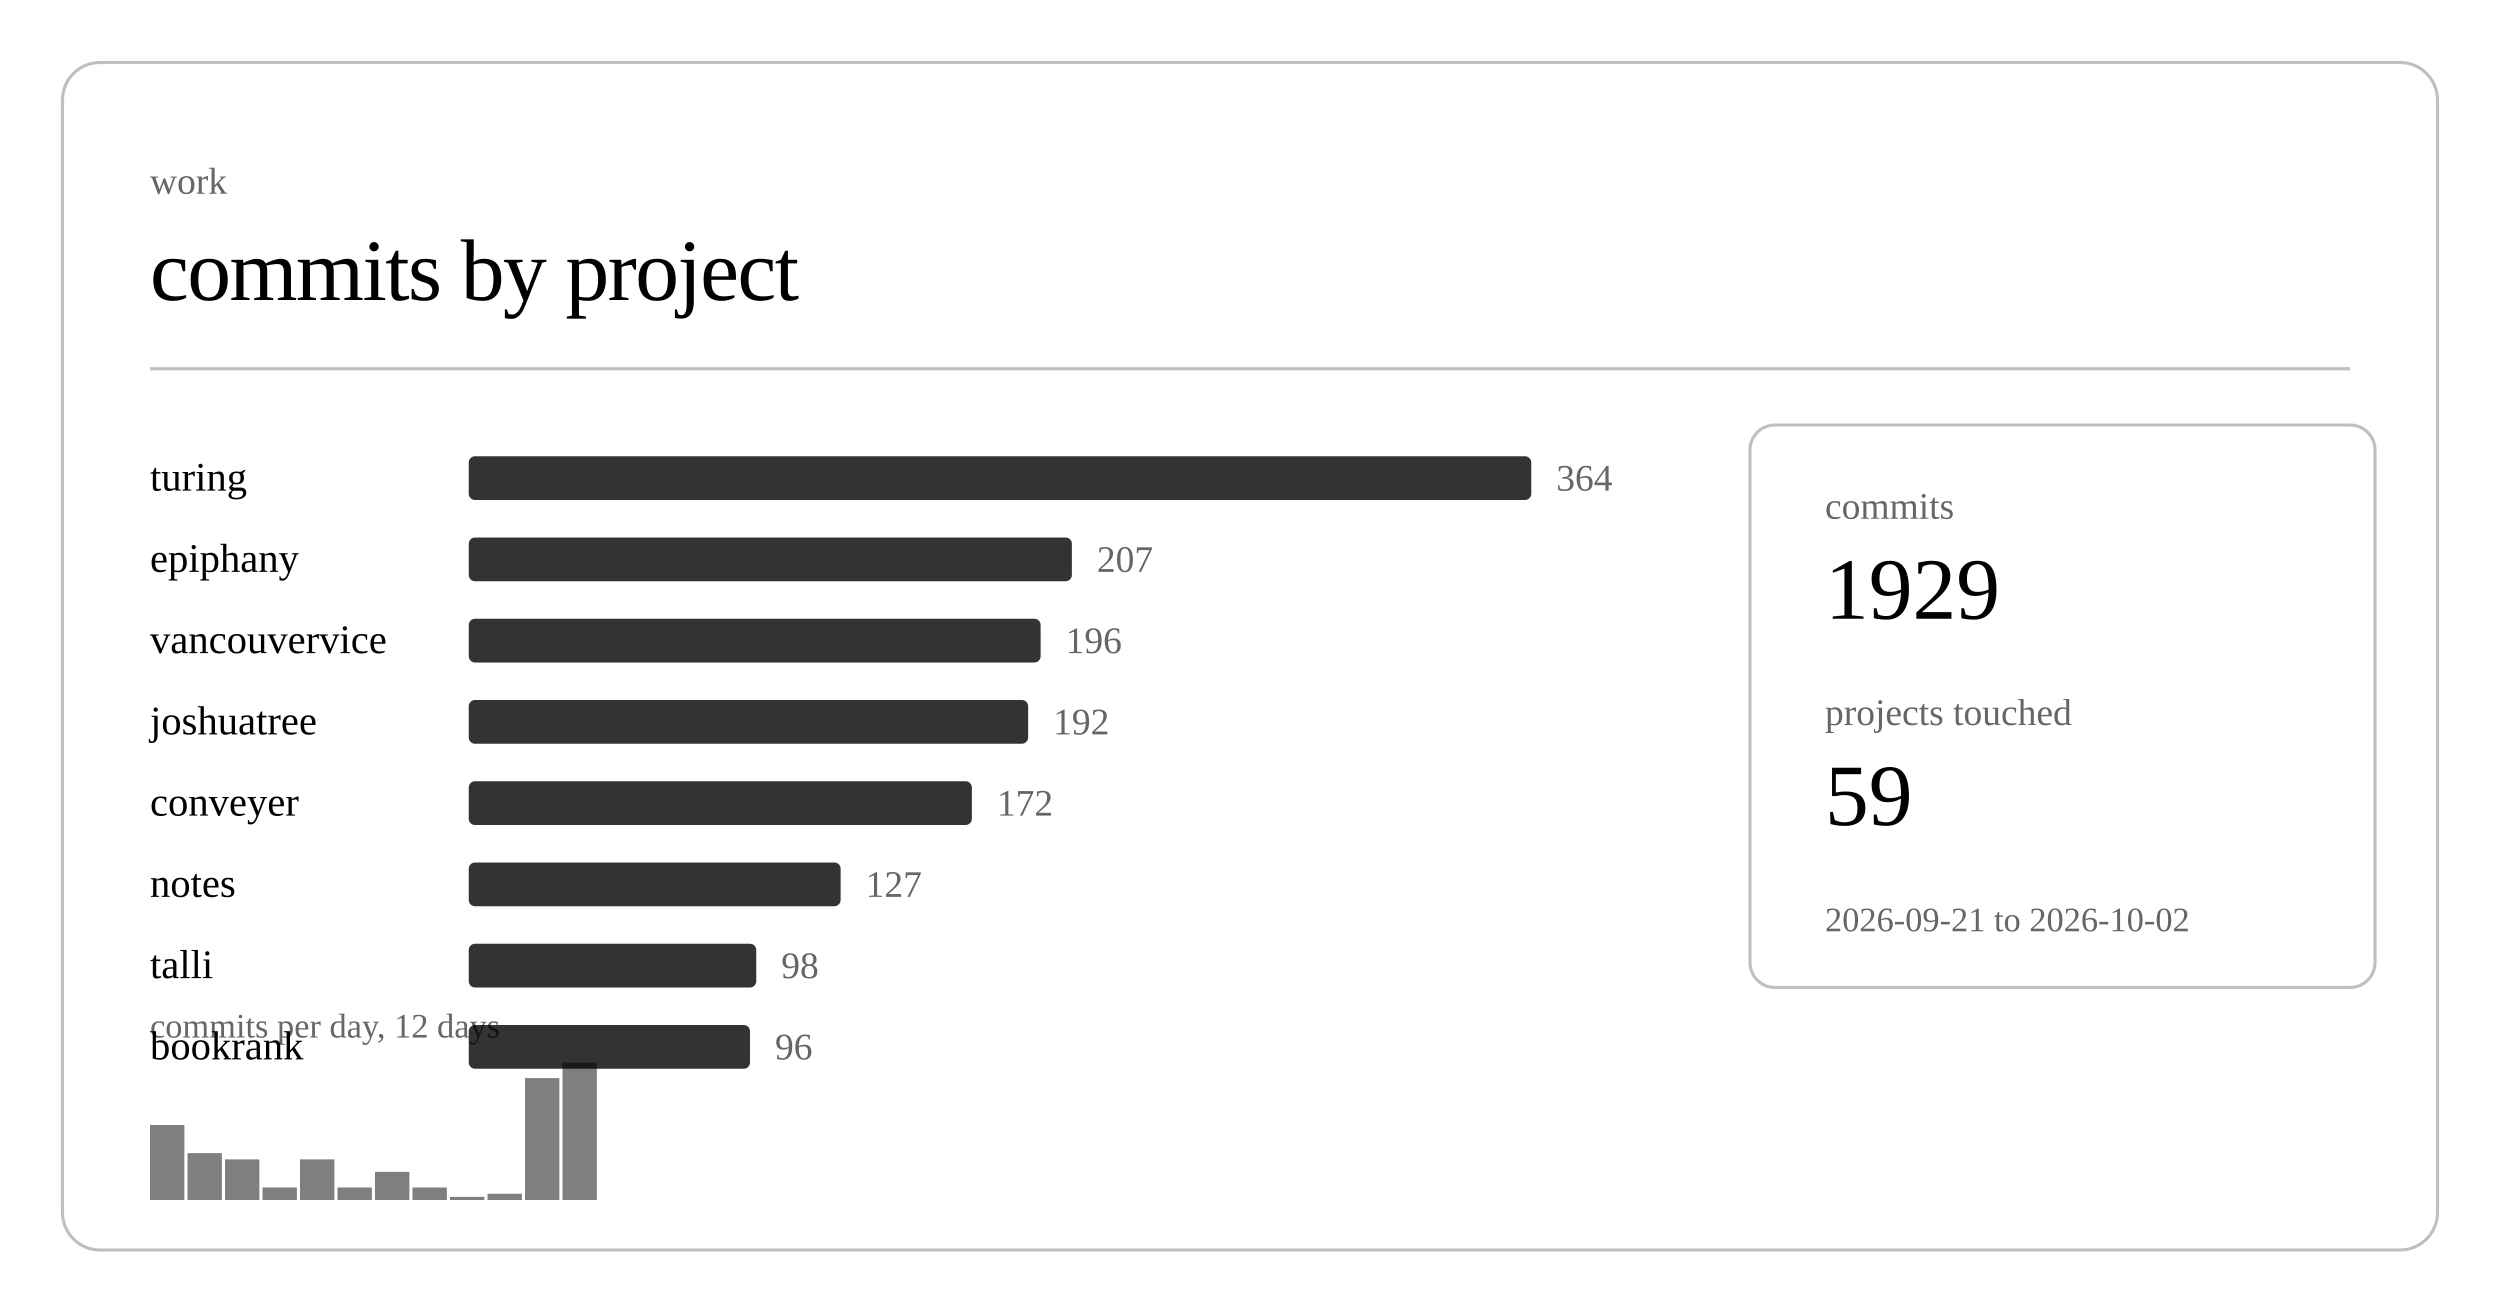
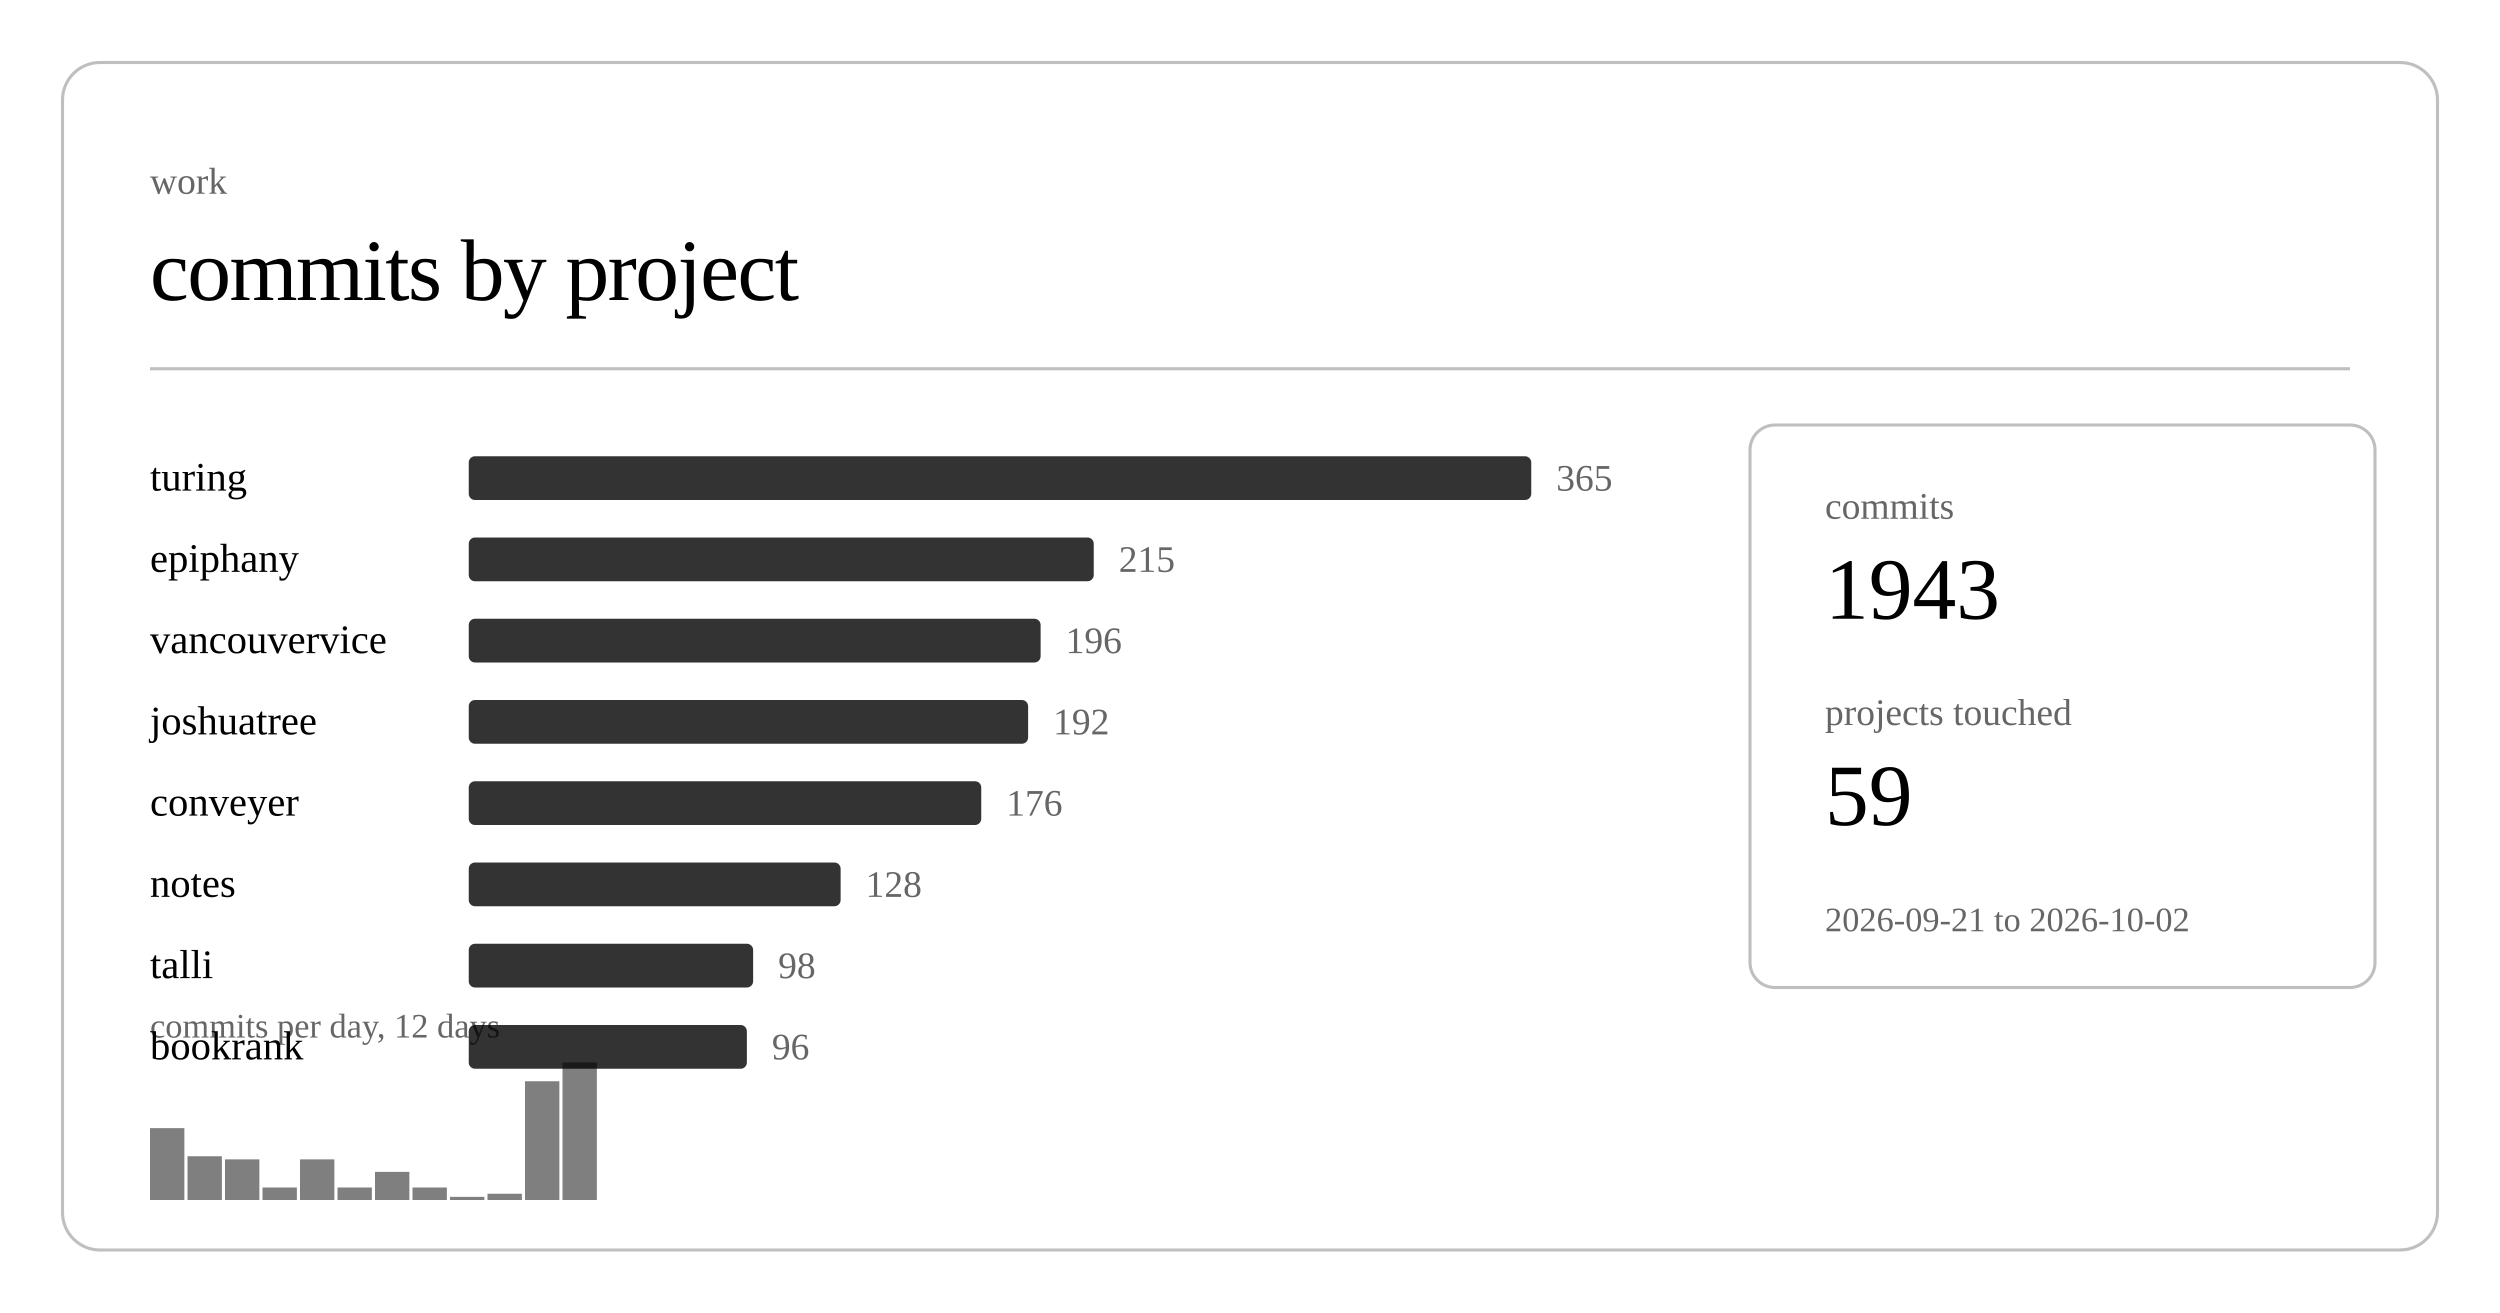
<svg xmlns="http://www.w3.org/2000/svg" class="post-header-svg" viewBox="0 0 800 420" width="800" height="420">
  <rect x="20" y="20" width="760" height="380" rx="12" ry="12" fill="none" stroke="currentColor" stroke-width="1" opacity="0.25" />
  <text fill="currentColor" x="48" y="62" font-size="12" opacity="0.6">work</text>
  <text fill="currentColor" x="48" y="96" font-size="28" font-weight="300" letter-spacing="-0.5">commits by project</text>
  <line stroke="currentColor" x1="48" y1="118" x2="752" y2="118" stroke-width="1" opacity="0.25" />
  <a href="https://github.com/nulljosh/turing">
    <text fill="currentColor" x="48" y="157" font-size="13">turing</text>
  </a>
  <rect x="150" y="146" width="340" height="14" rx="2" fill="currentColor" opacity="0.8" />
-   <text fill="currentColor" x="498" y="157" font-size="12" opacity="0.6">364</text>
+   <text fill="currentColor" x="498" y="157" font-size="12" opacity="0.6">365</text>
  <a href="https://github.com/nulljosh/epiphany">
    <text fill="currentColor" x="48" y="183" font-size="13">epiphany</text>
  </a>
-   <rect x="150" y="172" width="193" height="14" rx="2" fill="currentColor" opacity="0.8" />
-   <text fill="currentColor" x="351" y="183" font-size="12" opacity="0.6">207</text>
+   <rect x="150" y="172" width="200" height="14" rx="2" fill="currentColor" opacity="0.8" />
+   <text fill="currentColor" x="358" y="183" font-size="12" opacity="0.6">215</text>
  <a href="https://github.com/nulljosh/vancouvervice">
    <text fill="currentColor" x="48" y="209" font-size="13">vancouvervice</text>
  </a>
  <rect x="150" y="198" width="183" height="14" rx="2" fill="currentColor" opacity="0.8" />
  <text fill="currentColor" x="341" y="209" font-size="12" opacity="0.6">196</text>
  <a href="https://github.com/nulljosh/joshuatree">
    <text fill="currentColor" x="48" y="235" font-size="13">joshuatree</text>
  </a>
  <rect x="150" y="224" width="179" height="14" rx="2" fill="currentColor" opacity="0.8" />
  <text fill="currentColor" x="337" y="235" font-size="12" opacity="0.6">192</text>
  <a href="https://github.com/nulljosh/conveyer">
    <text fill="currentColor" x="48" y="261" font-size="13">conveyer</text>
  </a>
-   <rect x="150" y="250" width="161" height="14" rx="2" fill="currentColor" opacity="0.8" />
-   <text fill="currentColor" x="319" y="261" font-size="12" opacity="0.6">172</text>
+   <rect x="150" y="250" width="164" height="14" rx="2" fill="currentColor" opacity="0.8" />
+   <text fill="currentColor" x="322" y="261" font-size="12" opacity="0.6">176</text>
  <a href="https://github.com/nulljosh/notes">
    <text fill="currentColor" x="48" y="287" font-size="13">notes</text>
  </a>
  <rect x="150" y="276" width="119" height="14" rx="2" fill="currentColor" opacity="0.8" />
-   <text fill="currentColor" x="277" y="287" font-size="12" opacity="0.6">127</text>
+   <text fill="currentColor" x="277" y="287" font-size="12" opacity="0.6">128</text>
  <a href="https://github.com/nulljosh/talli">
    <text fill="currentColor" x="48" y="313" font-size="13">talli</text>
  </a>
-   <rect x="150" y="302" width="92" height="14" rx="2" fill="currentColor" opacity="0.8" />
-   <text fill="currentColor" x="250" y="313" font-size="12" opacity="0.6">98</text>
+   <rect x="150" y="302" width="91" height="14" rx="2" fill="currentColor" opacity="0.8" />
+   <text fill="currentColor" x="249" y="313" font-size="12" opacity="0.6">98</text>
  <a href="https://github.com/nulljosh/bookrank">
    <text fill="currentColor" x="48" y="339" font-size="13">bookrank</text>
  </a>
-   <rect x="150" y="328" width="90" height="14" rx="2" fill="currentColor" opacity="0.8" />
-   <text fill="currentColor" x="248" y="339" font-size="12" opacity="0.6">96</text>
-   <rect x="48.0" y="360" width="11.0" height="24" fill="currentColor" opacity="0.5" />
-   <rect x="60.0" y="369" width="11.0" height="15" fill="currentColor" opacity="0.5" />
+   <rect x="150" y="328" width="89" height="14" rx="2" fill="currentColor" opacity="0.8" />
+   <text fill="currentColor" x="247" y="339" font-size="12" opacity="0.6">96</text>
+   <rect x="48.0" y="361" width="11.0" height="23" fill="currentColor" opacity="0.5" />
+   <rect x="60.0" y="370" width="11.0" height="14" fill="currentColor" opacity="0.5" />
  <rect x="72.0" y="371" width="11.0" height="13" fill="currentColor" opacity="0.5" />
  <rect x="84.0" y="380" width="11.0" height="4" fill="currentColor" opacity="0.5" />
  <rect x="96.0" y="371" width="11.0" height="13" fill="currentColor" opacity="0.5" />
  <rect x="108.0" y="380" width="11.0" height="4" fill="currentColor" opacity="0.5" />
  <rect x="120.0" y="375" width="11.0" height="9" fill="currentColor" opacity="0.5" />
  <rect x="132.0" y="380" width="11.0" height="4" fill="currentColor" opacity="0.5" />
  <rect x="144.0" y="383" width="11.0" height="1" fill="currentColor" opacity="0.5" />
  <rect x="156.0" y="382" width="11.0" height="2" fill="currentColor" opacity="0.5" />
-   <rect x="168.0" y="345" width="11.0" height="39" fill="currentColor" opacity="0.5" />
+   <rect x="168.0" y="346" width="11.0" height="38" fill="currentColor" opacity="0.5" />
  <rect x="180.0" y="340" width="11.0" height="44" fill="currentColor" opacity="0.5" />
  <text fill="currentColor" x="48" y="332" font-size="11" opacity="0.6">commits per day, 12 days</text>
  <rect x="560" y="136" width="200" height="180" rx="8" ry="8" fill="none" stroke="currentColor" stroke-width="1" opacity="0.25" />
  <text fill="currentColor" x="584" y="166" font-size="12" opacity="0.6">commits</text>
-   <text fill="currentColor" x="584" y="198" font-size="28" font-weight="500">1929</text>
+   <text fill="currentColor" x="584" y="198" font-size="28" font-weight="500">1943</text>
  <text fill="currentColor" x="584" y="232" font-size="12" opacity="0.6">projects touched</text>
  <text fill="currentColor" x="584" y="264" font-size="28" font-weight="500">59</text>
  <text fill="currentColor" x="584" y="298" font-size="11" opacity="0.6">2026-09-21 to 2026-10-02</text>
</svg>
